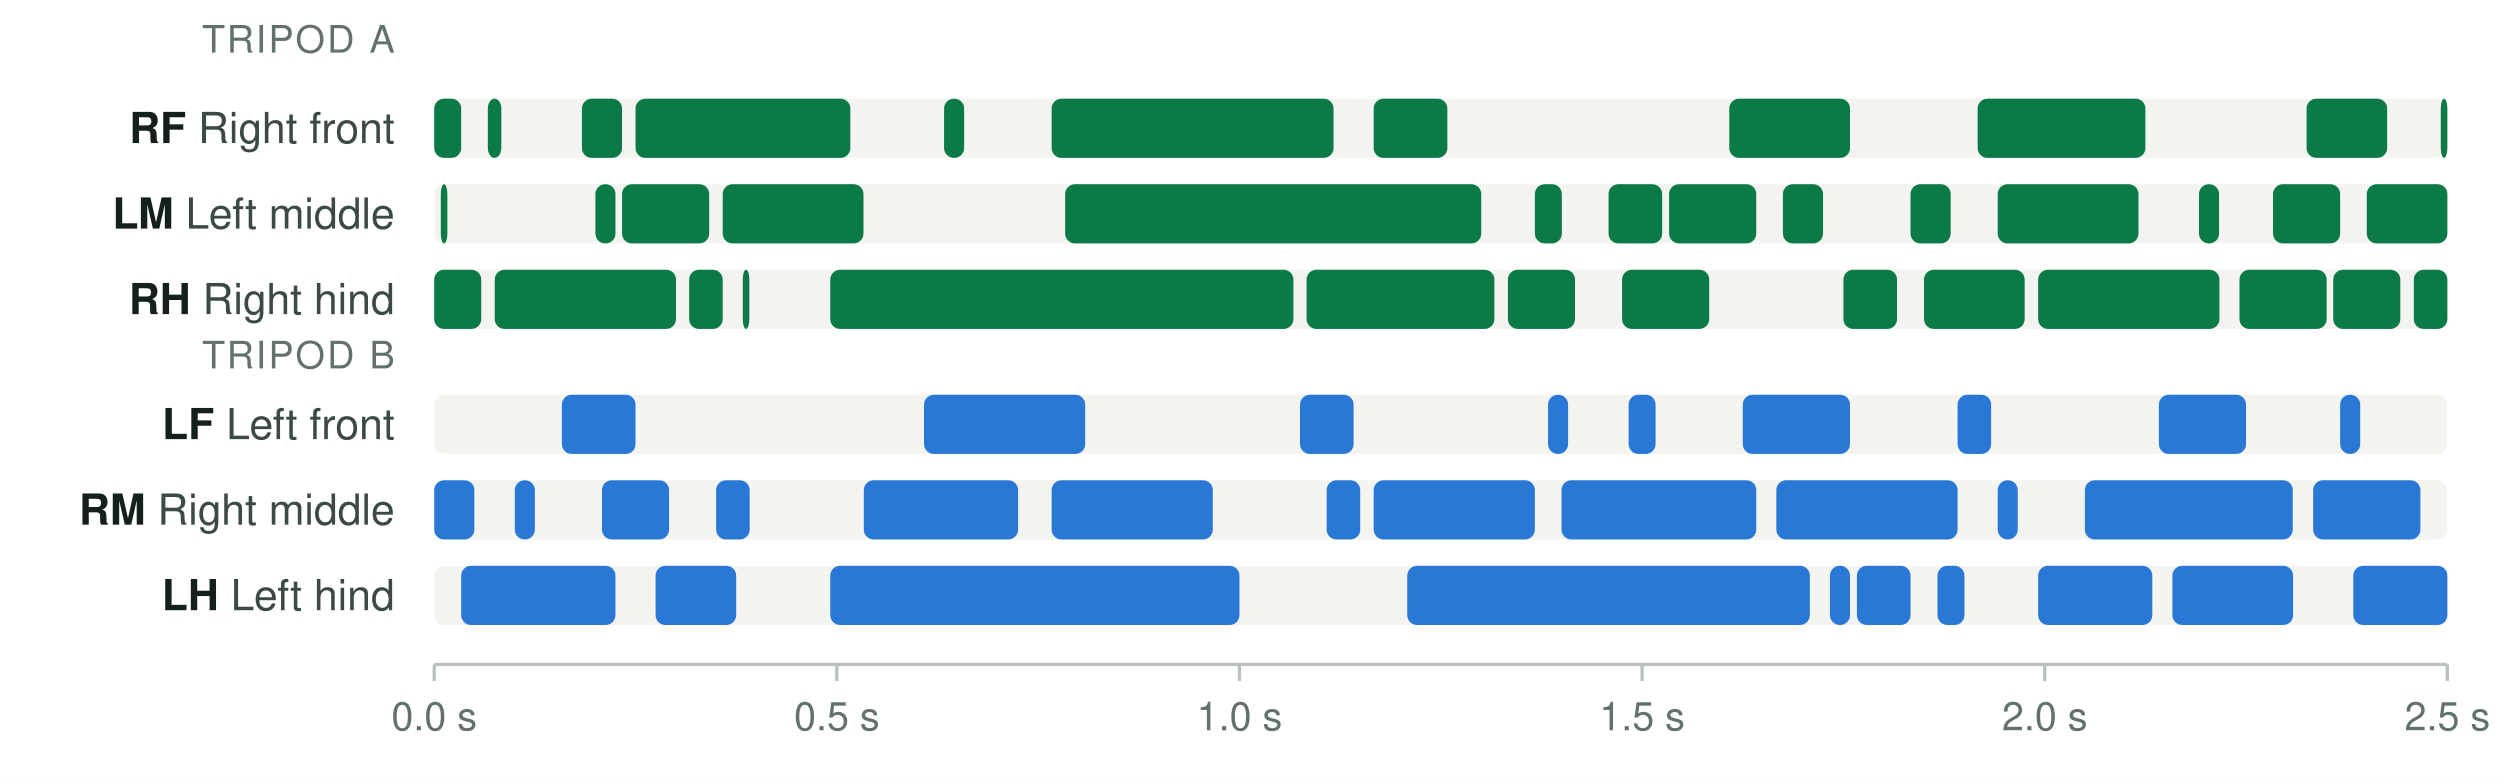
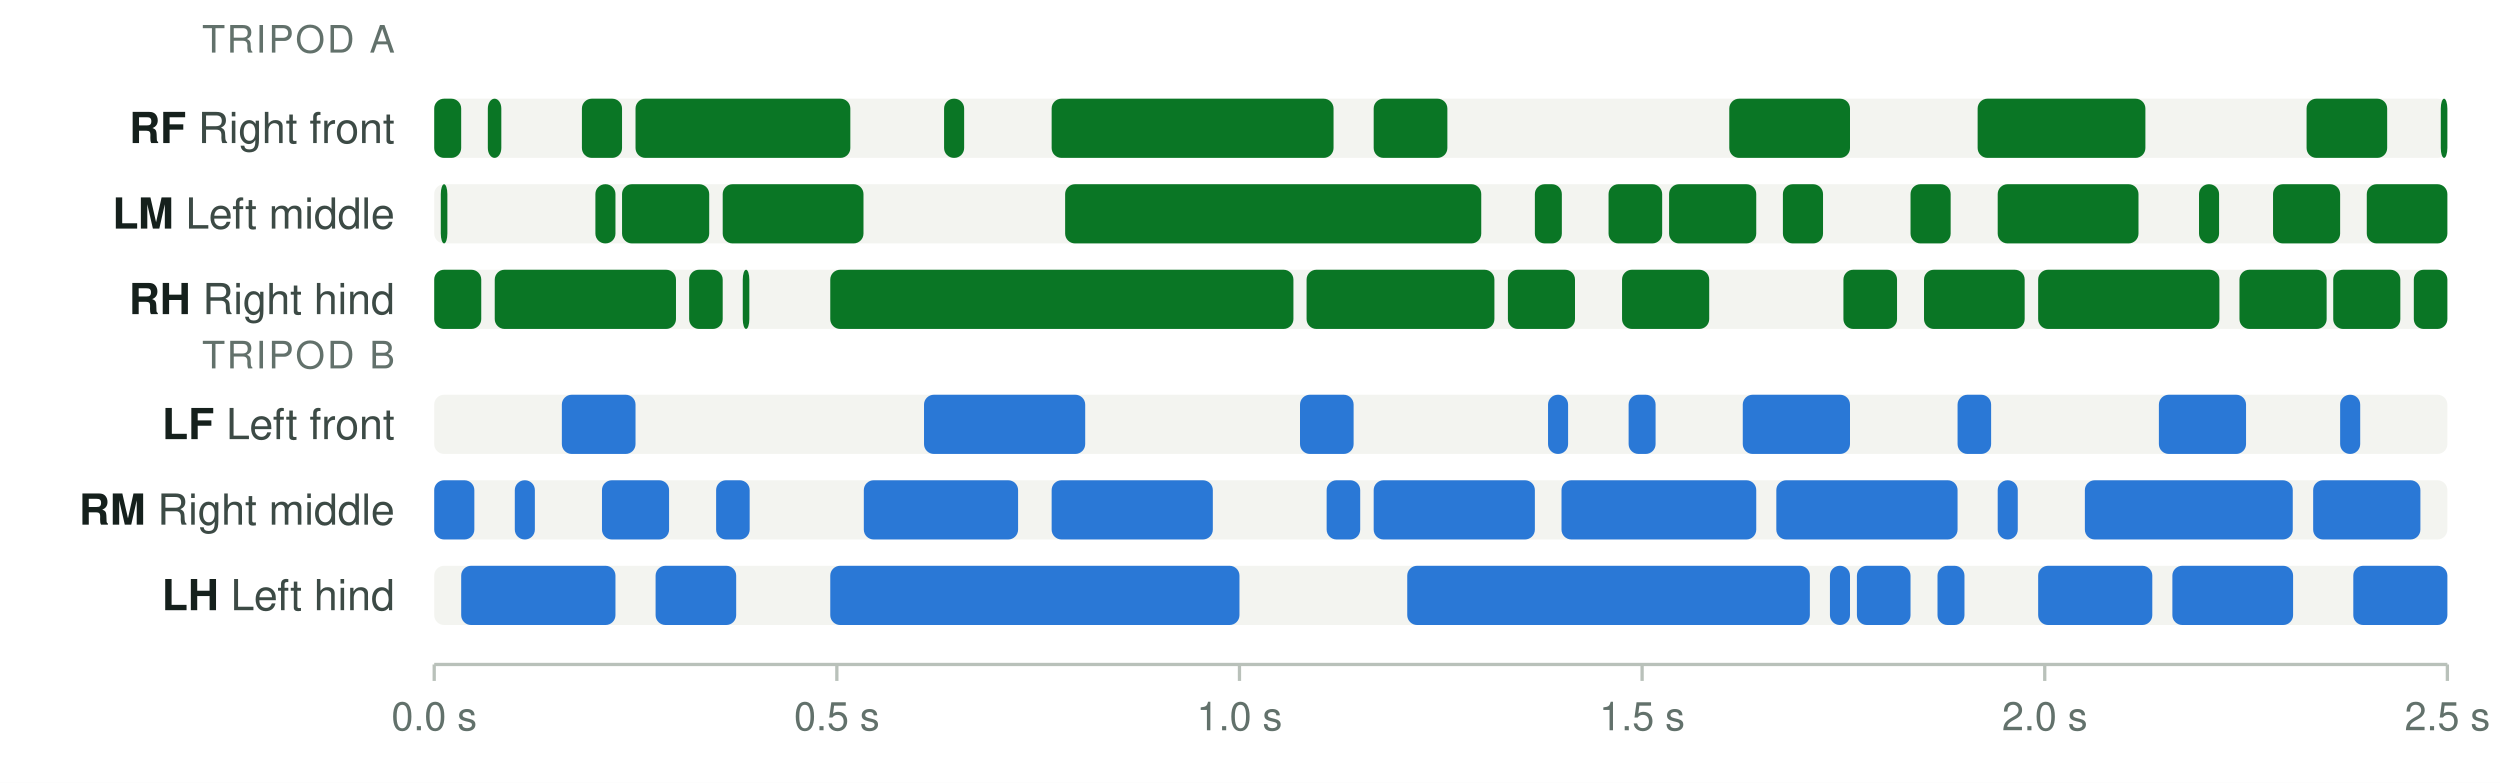
<svg xmlns="http://www.w3.org/2000/svg" viewBox="0 0 760 238" role="img" aria-labelledby="ff-title ff-desc" font-family="Segoe UI, system-ui, -apple-system, Helvetica, Arial, sans-serif">
  <rect width="760" height="238" fill="#ffffff" />
  <text x="120" y="43.5" text-anchor="end" font-size="13" fill="#3c4a45">
    <tspan font-weight="650" fill="#15201c">RF</tspan>  Right front</text>
  <rect x="132" y="30" width="612" height="18" rx="3" fill="#f3f4f0" />
-   <rect x="132.0" y="30" width="8.2" height="18" rx="3" fill="#0b7a47" />
-   <rect x="148.3" y="30" width="4.1" height="18" rx="3" fill="#0b7a47" />
-   <rect x="176.9" y="30" width="12.2" height="18" rx="3" fill="#0b7a47" />
-   <rect x="193.2" y="30" width="65.3" height="18" rx="3" fill="#0b7a47" />
-   <rect x="287.0" y="30" width="6.1" height="18" rx="3" fill="#0b7a47" />
-   <rect x="319.7" y="30" width="85.7" height="18" rx="3" fill="#0b7a47" />
-   <rect x="417.6" y="30" width="22.4" height="18" rx="3" fill="#0b7a47" />
-   <rect x="525.7" y="30" width="36.7" height="18" rx="3" fill="#0b7a47" />
-   <rect x="601.2" y="30" width="51.0" height="18" rx="3" fill="#0b7a47" />
-   <rect x="701.2" y="30" width="24.5" height="18" rx="3" fill="#0b7a47" />
-   <rect x="742.0" y="30" width="2.0" height="18" rx="3" fill="#0b7a47" />
+   <rect x="132.0" y="30" width="8.2" height="18" rx="3" fill="#0a7625" />
+   <rect x="148.3" y="30" width="4.1" height="18" rx="3" fill="#0a7625" />
+   <rect x="176.9" y="30" width="12.2" height="18" rx="3" fill="#0a7625" />
+   <rect x="193.2" y="30" width="65.3" height="18" rx="3" fill="#0a7625" />
+   <rect x="287.0" y="30" width="6.1" height="18" rx="3" fill="#0a7625" />
+   <rect x="319.7" y="30" width="85.7" height="18" rx="3" fill="#0a7625" />
+   <rect x="417.6" y="30" width="22.4" height="18" rx="3" fill="#0a7625" />
+   <rect x="525.7" y="30" width="36.7" height="18" rx="3" fill="#0a7625" />
+   <rect x="601.2" y="30" width="51.0" height="18" rx="3" fill="#0a7625" />
+   <rect x="701.2" y="30" width="24.5" height="18" rx="3" fill="#0a7625" />
+   <rect x="742.0" y="30" width="2.0" height="18" rx="3" fill="#0a7625" />
  <text x="120" y="69.5" text-anchor="end" font-size="13" fill="#3c4a45">
    <tspan font-weight="650" fill="#15201c">LM</tspan>  Left middle</text>
  <rect x="132" y="56" width="612" height="18" rx="3" fill="#f3f4f0" />
-   <rect x="134.0" y="56" width="2.0" height="18" rx="3" fill="#0b7a47" />
-   <rect x="181.0" y="56" width="6.1" height="18" rx="3" fill="#0b7a47" />
-   <rect x="189.1" y="56" width="26.5" height="18" rx="3" fill="#0b7a47" />
-   <rect x="219.7" y="56" width="42.8" height="18" rx="3" fill="#0b7a47" />
-   <rect x="323.8" y="56" width="126.5" height="18" rx="3" fill="#0b7a47" />
-   <rect x="466.6" y="56" width="8.2" height="18" rx="3" fill="#0b7a47" />
-   <rect x="489.0" y="56" width="16.3" height="18" rx="3" fill="#0b7a47" />
-   <rect x="507.4" y="56" width="26.5" height="18" rx="3" fill="#0b7a47" />
-   <rect x="542.0" y="56" width="12.2" height="18" rx="3" fill="#0b7a47" />
-   <rect x="580.8" y="56" width="12.2" height="18" rx="3" fill="#0b7a47" />
-   <rect x="607.3" y="56" width="42.8" height="18" rx="3" fill="#0b7a47" />
-   <rect x="668.5" y="56" width="6.1" height="18" rx="3" fill="#0b7a47" />
-   <rect x="691.0" y="56" width="20.4" height="18" rx="3" fill="#0b7a47" />
-   <rect x="719.5" y="56" width="24.5" height="18" rx="3" fill="#0b7a47" />
+   <rect x="134.0" y="56" width="2.0" height="18" rx="3" fill="#0a7625" />
+   <rect x="181.0" y="56" width="6.1" height="18" rx="3" fill="#0a7625" />
+   <rect x="189.1" y="56" width="26.5" height="18" rx="3" fill="#0a7625" />
+   <rect x="219.7" y="56" width="42.8" height="18" rx="3" fill="#0a7625" />
+   <rect x="323.8" y="56" width="126.5" height="18" rx="3" fill="#0a7625" />
+   <rect x="466.6" y="56" width="8.2" height="18" rx="3" fill="#0a7625" />
+   <rect x="489.0" y="56" width="16.3" height="18" rx="3" fill="#0a7625" />
+   <rect x="507.4" y="56" width="26.5" height="18" rx="3" fill="#0a7625" />
+   <rect x="542.0" y="56" width="12.2" height="18" rx="3" fill="#0a7625" />
+   <rect x="580.8" y="56" width="12.2" height="18" rx="3" fill="#0a7625" />
+   <rect x="607.3" y="56" width="42.8" height="18" rx="3" fill="#0a7625" />
+   <rect x="668.5" y="56" width="6.1" height="18" rx="3" fill="#0a7625" />
+   <rect x="691.0" y="56" width="20.4" height="18" rx="3" fill="#0a7625" />
+   <rect x="719.5" y="56" width="24.5" height="18" rx="3" fill="#0a7625" />
  <text x="120" y="95.5" text-anchor="end" font-size="13" fill="#3c4a45">
    <tspan font-weight="650" fill="#15201c">RH</tspan>  Right hind</text>
  <rect x="132" y="82" width="612" height="18" rx="3" fill="#f3f4f0" />
-   <rect x="132.0" y="82" width="14.3" height="18" rx="3" fill="#0b7a47" />
-   <rect x="150.4" y="82" width="55.1" height="18" rx="3" fill="#0b7a47" />
-   <rect x="209.5" y="82" width="10.2" height="18" rx="3" fill="#0b7a47" />
-   <rect x="225.8" y="82" width="2.0" height="18" rx="3" fill="#0b7a47" />
-   <rect x="252.4" y="82" width="140.8" height="18" rx="3" fill="#0b7a47" />
-   <rect x="397.2" y="82" width="57.1" height="18" rx="3" fill="#0b7a47" />
-   <rect x="458.4" y="82" width="20.4" height="18" rx="3" fill="#0b7a47" />
-   <rect x="493.1" y="82" width="26.5" height="18" rx="3" fill="#0b7a47" />
-   <rect x="560.4" y="82" width="16.3" height="18" rx="3" fill="#0b7a47" />
-   <rect x="584.9" y="82" width="30.6" height="18" rx="3" fill="#0b7a47" />
-   <rect x="619.6" y="82" width="55.1" height="18" rx="3" fill="#0b7a47" />
-   <rect x="680.8" y="82" width="26.5" height="18" rx="3" fill="#0b7a47" />
-   <rect x="709.3" y="82" width="20.4" height="18" rx="3" fill="#0b7a47" />
-   <rect x="733.8" y="82" width="10.2" height="18" rx="3" fill="#0b7a47" />
+   <rect x="132.0" y="82" width="14.3" height="18" rx="3" fill="#0a7625" />
+   <rect x="150.4" y="82" width="55.1" height="18" rx="3" fill="#0a7625" />
+   <rect x="209.5" y="82" width="10.2" height="18" rx="3" fill="#0a7625" />
+   <rect x="225.8" y="82" width="2.0" height="18" rx="3" fill="#0a7625" />
+   <rect x="252.4" y="82" width="140.8" height="18" rx="3" fill="#0a7625" />
+   <rect x="397.2" y="82" width="57.1" height="18" rx="3" fill="#0a7625" />
+   <rect x="458.4" y="82" width="20.4" height="18" rx="3" fill="#0a7625" />
+   <rect x="493.1" y="82" width="26.5" height="18" rx="3" fill="#0a7625" />
+   <rect x="560.4" y="82" width="16.3" height="18" rx="3" fill="#0a7625" />
+   <rect x="584.9" y="82" width="30.6" height="18" rx="3" fill="#0a7625" />
+   <rect x="619.6" y="82" width="55.1" height="18" rx="3" fill="#0a7625" />
+   <rect x="680.8" y="82" width="26.5" height="18" rx="3" fill="#0a7625" />
+   <rect x="709.3" y="82" width="20.4" height="18" rx="3" fill="#0a7625" />
+   <rect x="733.8" y="82" width="10.2" height="18" rx="3" fill="#0a7625" />
  <text x="120" y="133.5" text-anchor="end" font-size="13" fill="#3c4a45">
    <tspan font-weight="650" fill="#15201c">LF</tspan>  Left front</text>
  <rect x="132" y="120" width="612" height="18" rx="3" fill="#f3f4f0" />
  <rect x="170.8" y="120" width="22.4" height="18" rx="3" fill="#2a78d6" />
  <rect x="280.9" y="120" width="49.0" height="18" rx="3" fill="#2a78d6" />
  <rect x="395.2" y="120" width="16.3" height="18" rx="3" fill="#2a78d6" />
  <rect x="470.6" y="120" width="6.1" height="18" rx="3" fill="#2a78d6" />
  <rect x="495.1" y="120" width="8.2" height="18" rx="3" fill="#2a78d6" />
  <rect x="529.8" y="120" width="32.6" height="18" rx="3" fill="#2a78d6" />
  <rect x="595.1" y="120" width="10.2" height="18" rx="3" fill="#2a78d6" />
  <rect x="656.3" y="120" width="26.5" height="18" rx="3" fill="#2a78d6" />
  <rect x="711.4" y="120" width="6.1" height="18" rx="3" fill="#2a78d6" />
  <text x="120" y="159.5" text-anchor="end" font-size="13" fill="#3c4a45">
    <tspan font-weight="650" fill="#15201c">RM</tspan>  Right middle</text>
  <rect x="132" y="146" width="612" height="18" rx="3" fill="#f3f4f0" />
  <rect x="132.0" y="146" width="12.2" height="18" rx="3" fill="#2a78d6" />
  <rect x="156.5" y="146" width="6.1" height="18" rx="3" fill="#2a78d6" />
  <rect x="183.0" y="146" width="20.4" height="18" rx="3" fill="#2a78d6" />
  <rect x="217.7" y="146" width="10.2" height="18" rx="3" fill="#2a78d6" />
  <rect x="262.6" y="146" width="46.9" height="18" rx="3" fill="#2a78d6" />
  <rect x="319.7" y="146" width="49.0" height="18" rx="3" fill="#2a78d6" />
  <rect x="403.3" y="146" width="10.2" height="18" rx="3" fill="#2a78d6" />
  <rect x="417.6" y="146" width="49.0" height="18" rx="3" fill="#2a78d6" />
  <rect x="474.7" y="146" width="59.2" height="18" rx="3" fill="#2a78d6" />
  <rect x="540.0" y="146" width="55.1" height="18" rx="3" fill="#2a78d6" />
  <rect x="607.3" y="146" width="6.1" height="18" rx="3" fill="#2a78d6" />
  <rect x="633.8" y="146" width="63.2" height="18" rx="3" fill="#2a78d6" />
  <rect x="703.2" y="146" width="32.6" height="18" rx="3" fill="#2a78d6" />
  <text x="120" y="185.5" text-anchor="end" font-size="13" fill="#3c4a45">
    <tspan font-weight="650" fill="#15201c">LH</tspan>  Left hind</text>
  <rect x="132" y="172" width="612" height="18" rx="3" fill="#f3f4f0" />
  <rect x="140.2" y="172" width="46.9" height="18" rx="3" fill="#2a78d6" />
  <rect x="199.3" y="172" width="24.5" height="18" rx="3" fill="#2a78d6" />
  <rect x="252.4" y="172" width="124.4" height="18" rx="3" fill="#2a78d6" />
  <rect x="427.8" y="172" width="122.4" height="18" rx="3" fill="#2a78d6" />
  <rect x="556.3" y="172" width="6.1" height="18" rx="3" fill="#2a78d6" />
  <rect x="564.5" y="172" width="16.3" height="18" rx="3" fill="#2a78d6" />
  <rect x="589.0" y="172" width="8.2" height="18" rx="3" fill="#2a78d6" />
  <rect x="619.6" y="172" width="34.7" height="18" rx="3" fill="#2a78d6" />
  <rect x="660.4" y="172" width="36.7" height="18" rx="3" fill="#2a78d6" />
  <rect x="715.4" y="172" width="28.6" height="18" rx="3" fill="#2a78d6" />
  <line x1="132" x2="744" y1="202" y2="202" stroke="#b9c1ba" />
  <line x1="132" x2="132" y1="202" y2="207" stroke="#b9c1ba" />
  <text x="132" y="222" text-anchor="middle" font-size="12" fill="#62716b">0.0 s</text>
  <line x1="254.4" x2="254.4" y1="202" y2="207" stroke="#b9c1ba" />
  <text x="254.4" y="222" text-anchor="middle" font-size="12" fill="#62716b">0.5 s</text>
  <line x1="376.8" x2="376.8" y1="202" y2="207" stroke="#b9c1ba" />
  <text x="376.8" y="222" text-anchor="middle" font-size="12" fill="#62716b">1.0 s</text>
  <line x1="499.2" x2="499.2" y1="202" y2="207" stroke="#b9c1ba" />
  <text x="499.2" y="222" text-anchor="middle" font-size="12" fill="#62716b">1.5 s</text>
  <line x1="621.6" x2="621.6" y1="202" y2="207" stroke="#b9c1ba" />
  <text x="621.6" y="222" text-anchor="middle" font-size="12" fill="#62716b">2.0 s</text>
  <line x1="744" x2="744" y1="202" y2="207" stroke="#b9c1ba" />
  <text x="744" y="222" text-anchor="middle" font-size="12" fill="#62716b">2.5 s</text>
  <text x="120" y="16" text-anchor="end" font-size="11.5" fill="#62716b" letter-spacing=".06em">TRIPOD A</text>
  <text x="120" y="112" text-anchor="end" font-size="11.5" fill="#62716b" letter-spacing=".06em">TRIPOD B</text>
</svg>
